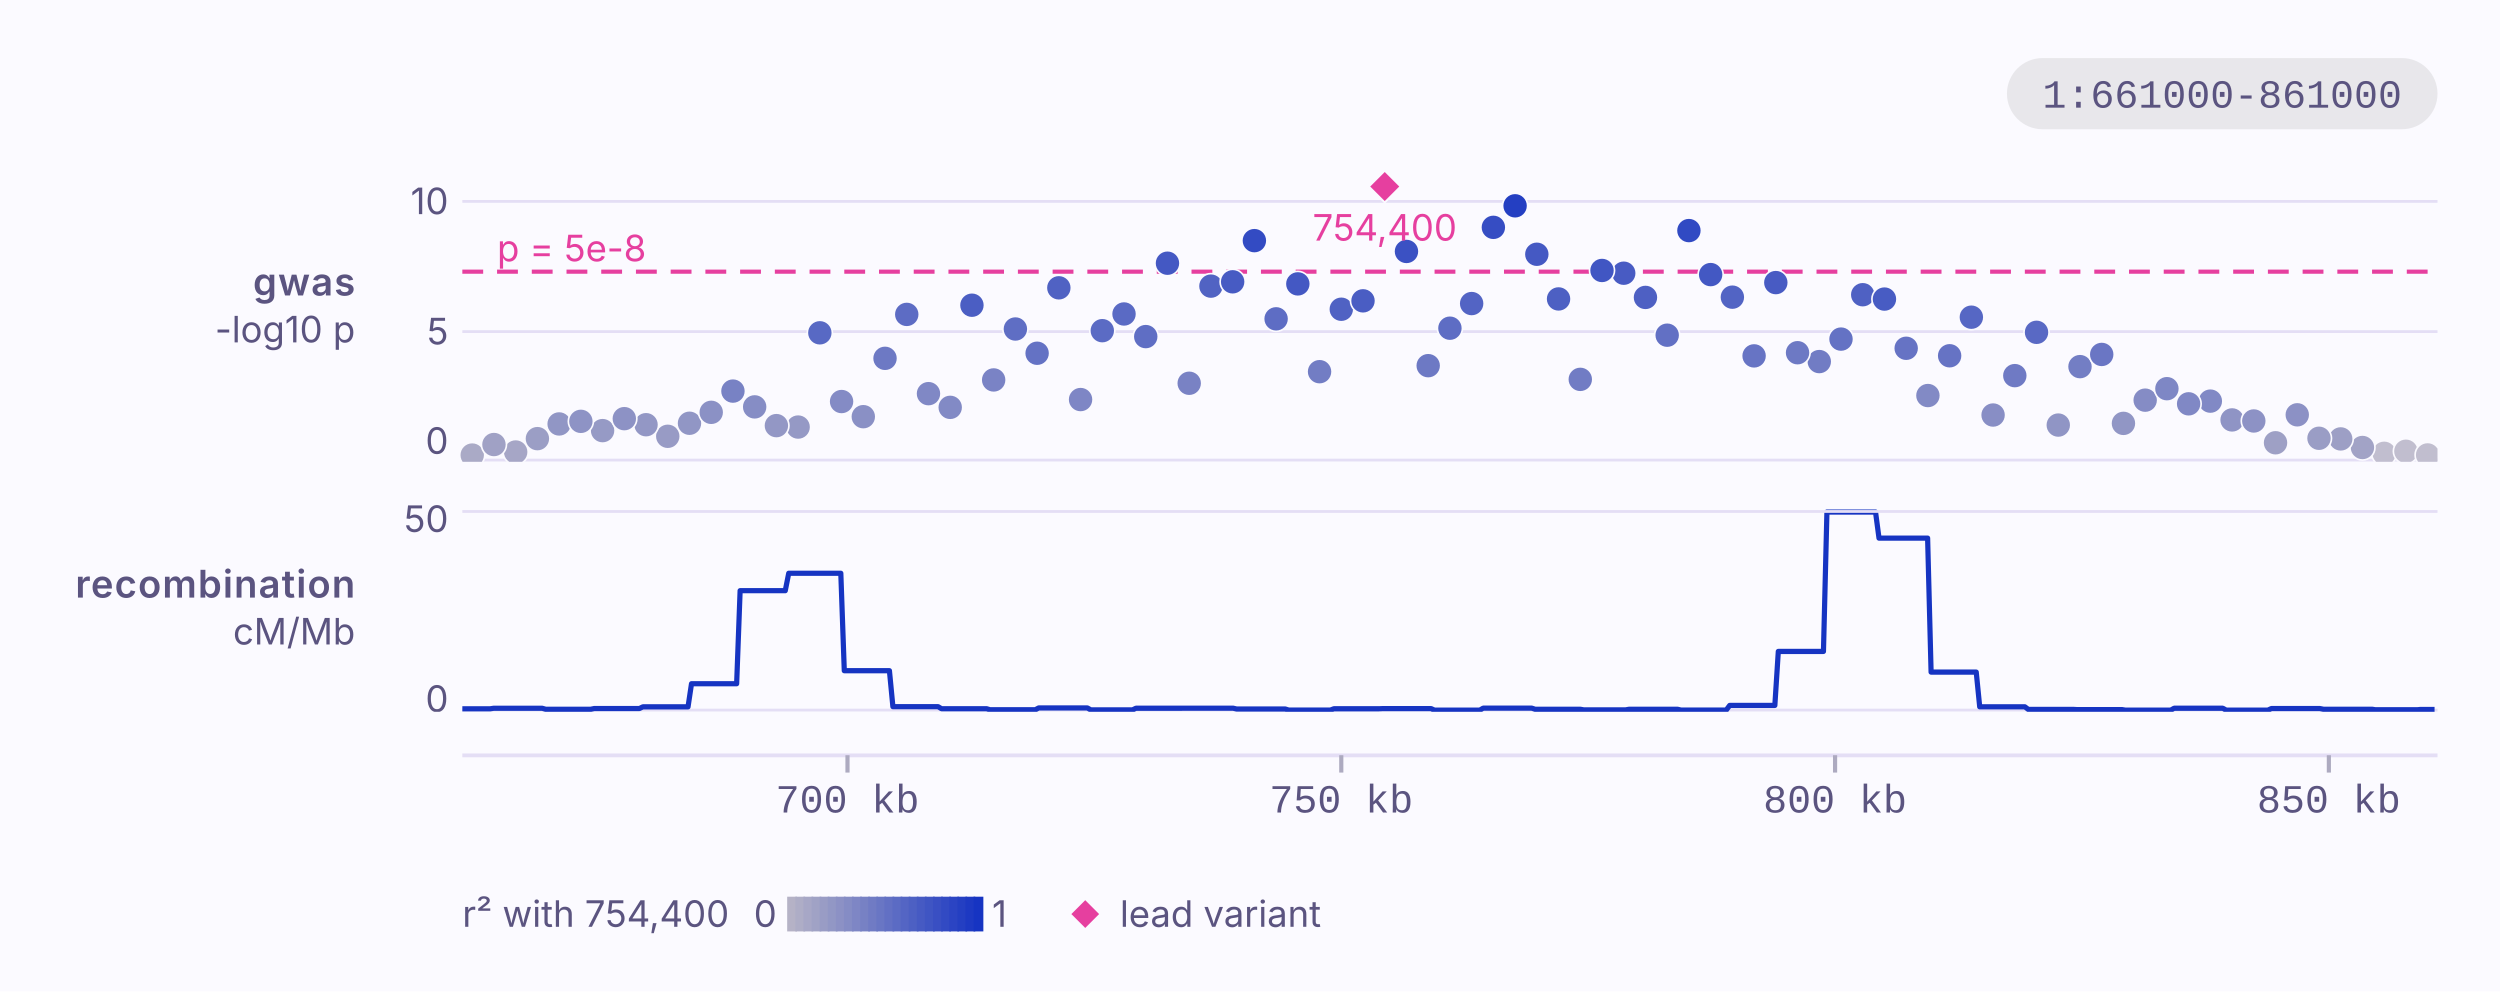
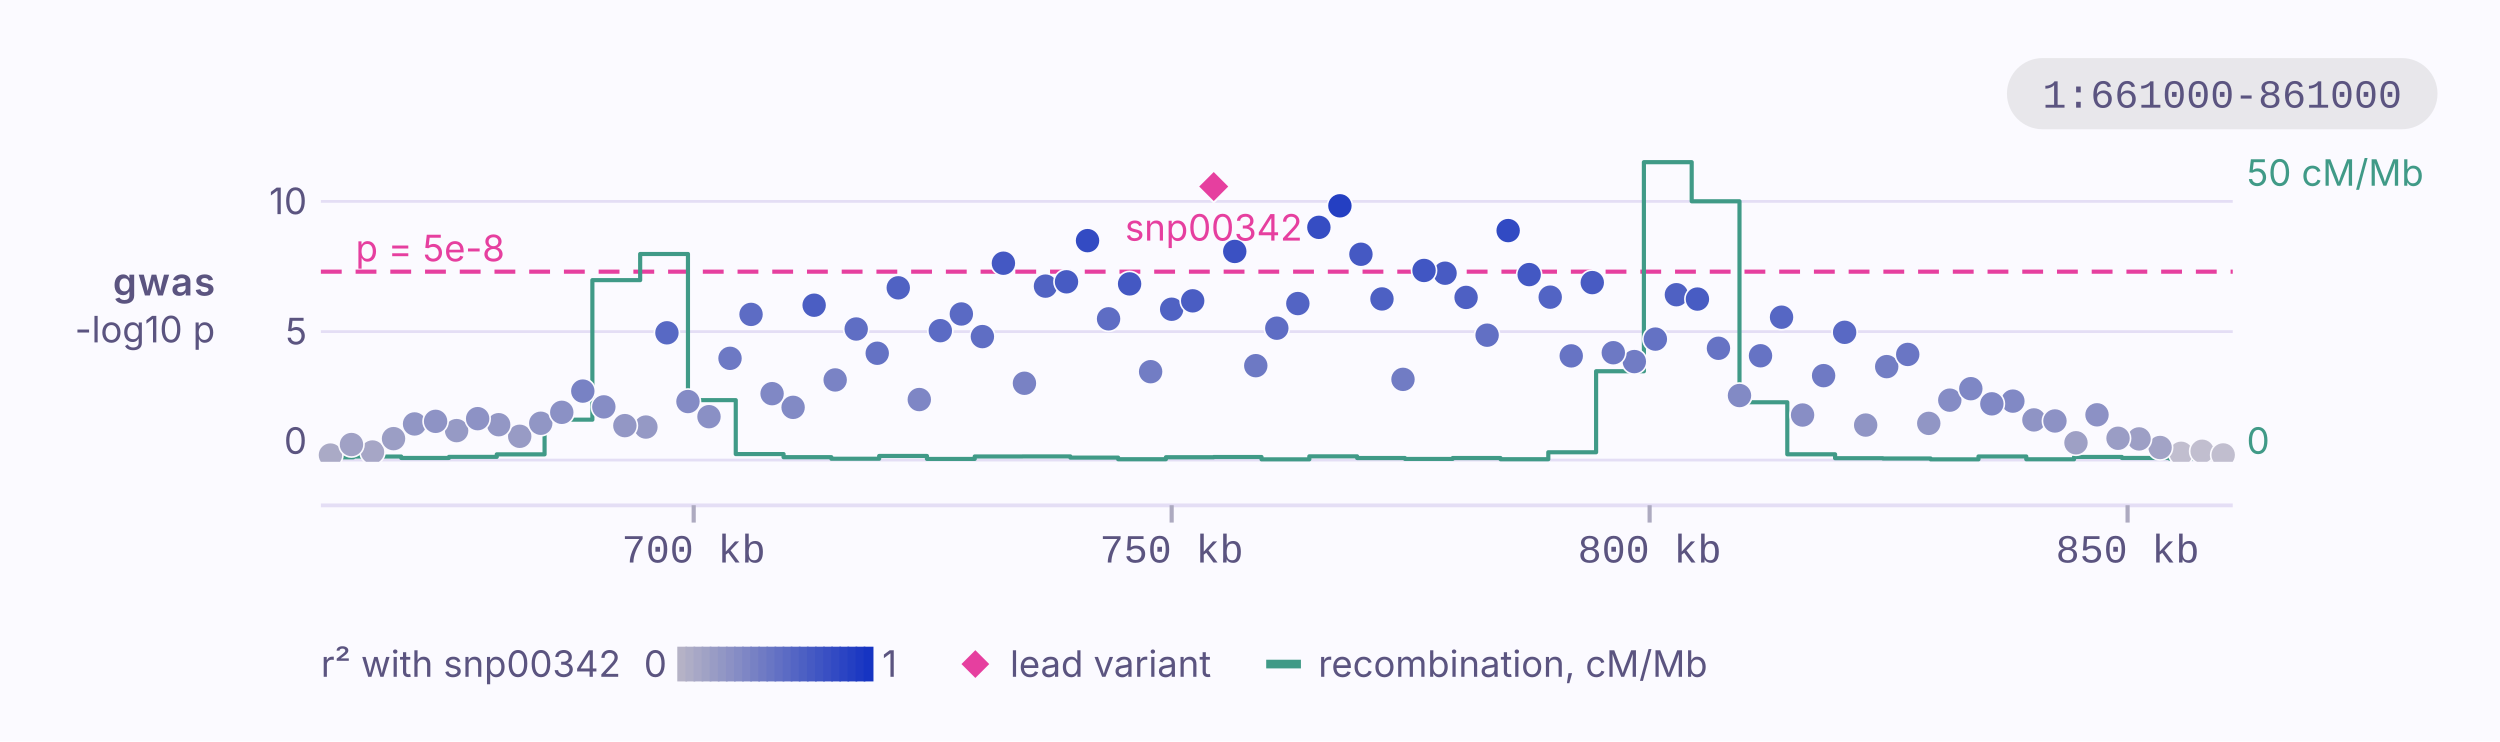
- <svg xmlns="http://www.w3.org/2000/svg" width="720" height="285.5" viewBox="0 0 720 285.5" font-family="Inter, Liberation Sans, Arial, Helvetica, sans-serif" role="img" aria-labelledby="karyon-title karyon-desc">
+ <svg xmlns="http://www.w3.org/2000/svg" width="720" height="213.5" viewBox="0 0 720 213.5" font-family="Inter, Liberation Sans, Arial, Helvetica, sans-serif" role="img" aria-labelledby="karyon-title karyon-desc">
  <defs>
    <clipPath id="karyon-clip-0">
-       <rect x="112.691" y="43" width="589.31" height="90" />
+       <rect x="71.947" y="43" width="630.053" height="90" />
    </clipPath>
    <clipPath id="karyon-clip-1">
-       <rect x="112.302" y="145" width="589.698" height="60" />
+       <rect x="92.411" y="145" width="550.622" height="26" />
    </clipPath>
    <clipPath id="karyon-clip-2">
-       <rect x="133.154" y="217" width="568.846" height="26" />
-     </clipPath>
-     <clipPath id="karyon-clip-3">
-       <rect x="133.154" y="255" width="568.846" height="16.5" />
+       <rect x="92.411" y="183" width="550.622" height="16.5" />
    </clipPath>
  </defs>
-   <rect x="0" y="0" width="720" height="285.5" fill="#fbfaff" />
+   <rect x="0" y="0" width="720" height="213.5" fill="#fbfaff" />
  <rect x="578" y="16.725" width="124" height="20.5" rx="10.25" fill="#e8e7eb" />
  <text x="640" y="31" fill="#5b5480" font-size="11.5" text-anchor="middle" font-family="JetBrains Mono, Liberation Mono, Menlo, Consolas, monospace">1:661000-861000</text>
-   <text x="102.302" y="98.6" fill="#5b5480" font-size="10.5" text-anchor="end">-log10 p</text>
-   <text x="102.302" y="85.1" fill="#5b5480" font-size="11" text-anchor="end" font-weight="600" letter-spacing="0.03em">gwas</text>
+   <text x="61.947" y="98.6" fill="#5b5480" font-size="10.5" text-anchor="end">-log10 p</text>
+   <text x="61.947" y="85.1" fill="#5b5480" font-size="11" text-anchor="end" font-weight="600" letter-spacing="0.03em">gwas</text>
  <g clip-path="url(#karyon-clip-0)">
-     <line x1="133.154" y1="132.5" x2="702" y2="132.5" stroke="#e4def5" stroke-width="0.8" />
-     <line x1="133.154" y1="95.5" x2="702" y2="95.5" stroke="#e4def5" stroke-width="0.8" />
-     <line x1="133.154" y1="58" x2="702" y2="58" stroke="#e4def5" stroke-width="0.8" />
-     <line x1="133.154" y1="78.242" x2="702" y2="78.242" stroke="#e63f9f" stroke-width="1.2" stroke-dasharray="6 4" />
-     <circle cx="686.64" cy="130.552" r="3.85" fill="#fbfaff" />
-     <circle cx="686.64" cy="130.552" r="3.37" fill="#c1becf" />
-     <circle cx="692.897" cy="129.962" r="3.85" fill="#fbfaff" />
-     <circle cx="692.897" cy="129.962" r="3.37" fill="#c1becf" />
-     <circle cx="699.154" cy="131.024" r="3.85" fill="#fbfaff" />
-     <circle cx="699.154" cy="131.024" r="3.37" fill="#c1becf" />
-     <circle cx="136" cy="131.059" r="3.85" fill="#fbfaff" />
-     <circle cx="136" cy="131.059" r="3.37" fill="#aaaac6" />
-     <circle cx="148.514" cy="130.177" r="3.85" fill="#fbfaff" />
-     <circle cx="148.514" cy="130.177" r="3.37" fill="#a6a6c6" />
-     <circle cx="680.383" cy="128.879" r="3.85" fill="#fbfaff" />
-     <circle cx="680.383" cy="128.879" r="3.37" fill="#a2a3c6" />
-     <circle cx="142.257" cy="128.026" r="3.85" fill="#fbfaff" />
-     <circle cx="142.257" cy="128.026" r="3.37" fill="#a0a1c5" />
-     <circle cx="655.353" cy="127.518" r="3.85" fill="#fbfaff" />
-     <circle cx="655.353" cy="127.518" r="3.37" fill="#9ea0c5" />
-     <circle cx="674.125" cy="126.407" r="3.85" fill="#fbfaff" />
-     <circle cx="674.125" cy="126.407" r="3.37" fill="#9d9fc5" />
-     <circle cx="154.771" cy="126.329" r="3.85" fill="#fbfaff" />
-     <circle cx="154.771" cy="126.329" r="3.37" fill="#9b9ec5" />
-     <circle cx="667.868" cy="126.222" r="3.85" fill="#fbfaff" />
-     <circle cx="667.868" cy="126.222" r="3.37" fill="#9a9dc5" />
-     <circle cx="192.315" cy="125.653" r="3.85" fill="#fbfaff" />
-     <circle cx="192.315" cy="125.653" r="3.37" fill="#989bc5" />
-     <circle cx="173.543" cy="124.017" r="3.85" fill="#fbfaff" />
-     <circle cx="173.543" cy="124.017" r="3.37" fill="#969ac5" />
-     <circle cx="229.859" cy="122.992" r="3.85" fill="#fbfaff" />
-     <circle cx="229.859" cy="122.992" r="3.37" fill="#9599c5" />
-     <circle cx="223.601" cy="122.581" r="3.85" fill="#fbfaff" />
-     <circle cx="223.601" cy="122.581" r="3.37" fill="#9397c5" />
-     <circle cx="186.058" cy="122.317" r="3.85" fill="#fbfaff" />
-     <circle cx="186.058" cy="122.317" r="3.37" fill="#9397c5" />
-     <circle cx="161.029" cy="122.096" r="3.85" fill="#fbfaff" />
-     <circle cx="161.029" cy="122.096" r="3.37" fill="#9196c5" />
-     <circle cx="611.553" cy="121.931" r="3.85" fill="#fbfaff" />
-     <circle cx="611.553" cy="121.931" r="3.37" fill="#9196c5" />
-     <circle cx="198.572" cy="121.897" r="3.85" fill="#fbfaff" />
-     <circle cx="198.572" cy="121.897" r="3.37" fill="#9196c5" />
-     <circle cx="592.781" cy="122.42" r="3.85" fill="#fbfaff" />
-     <circle cx="592.781" cy="122.42" r="3.37" fill="#9095c5" />
-     <circle cx="642.839" cy="120.935" r="3.85" fill="#fbfaff" />
-     <circle cx="642.839" cy="120.935" r="3.37" fill="#8f94c5" />
-     <circle cx="167.286" cy="121.347" r="3.85" fill="#fbfaff" />
-     <circle cx="167.286" cy="121.347" r="3.37" fill="#8e93c5" />
-     <circle cx="179.801" cy="120.573" r="3.85" fill="#fbfaff" />
-     <circle cx="179.801" cy="120.573" r="3.37" fill="#8d92c5" />
-     <circle cx="649.096" cy="121.241" r="3.85" fill="#fbfaff" />
-     <circle cx="649.096" cy="121.241" r="3.37" fill="#8d92c5" />
-     <circle cx="661.611" cy="119.467" r="3.85" fill="#fbfaff" />
-     <circle cx="661.611" cy="119.467" r="3.37" fill="#8c91c5" />
-     <circle cx="204.83" cy="118.75" r="3.85" fill="#fbfaff" />
-     <circle cx="204.83" cy="118.75" r="3.37" fill="#8b91c5" />
-     <circle cx="248.631" cy="120.004" r="3.85" fill="#fbfaff" />
-     <circle cx="248.631" cy="120.004" r="3.37" fill="#8a90c5" />
-     <circle cx="574.009" cy="119.527" r="3.85" fill="#fbfaff" />
-     <circle cx="574.009" cy="119.527" r="3.37" fill="#888ec5" />
-     <circle cx="217.344" cy="117.182" r="3.85" fill="#fbfaff" />
-     <circle cx="217.344" cy="117.182" r="3.37" fill="#868dc5" />
-     <circle cx="617.81" cy="115.244" r="3.85" fill="#fbfaff" />
-     <circle cx="617.81" cy="115.244" r="3.37" fill="#858cc5" />
-     <circle cx="242.373" cy="115.643" r="3.85" fill="#fbfaff" />
-     <circle cx="242.373" cy="115.643" r="3.37" fill="#848bc5" />
-     <circle cx="555.237" cy="113.916" r="3.85" fill="#fbfaff" />
-     <circle cx="555.237" cy="113.916" r="3.37" fill="#828ac5" />
-     <circle cx="273.66" cy="117.318" r="3.85" fill="#fbfaff" />
-     <circle cx="273.66" cy="117.318" r="3.37" fill="#828ac5" />
-     <circle cx="636.582" cy="115.524" r="3.85" fill="#fbfaff" />
-     <circle cx="636.582" cy="115.524" r="3.37" fill="#8189c5" />
-     <circle cx="630.324" cy="116.303" r="3.85" fill="#fbfaff" />
-     <circle cx="630.324" cy="116.303" r="3.37" fill="#8088c5" />
-     <circle cx="267.402" cy="113.373" r="3.85" fill="#fbfaff" />
-     <circle cx="267.402" cy="113.373" r="3.37" fill="#8088c5" />
-     <circle cx="624.067" cy="111.94" r="3.85" fill="#fbfaff" />
-     <circle cx="624.067" cy="111.94" r="3.37" fill="#7e87c5" />
-     <circle cx="311.203" cy="115.072" r="3.85" fill="#fbfaff" />
-     <circle cx="311.203" cy="115.072" r="3.37" fill="#7e86c5" />
-     <circle cx="286.174" cy="109.422" r="3.85" fill="#fbfaff" />
-     <circle cx="286.174" cy="109.422" r="3.37" fill="#7a83c5" />
-     <circle cx="342.49" cy="110.379" r="3.85" fill="#fbfaff" />
-     <circle cx="342.49" cy="110.379" r="3.37" fill="#7982c4" />
-     <circle cx="211.087" cy="112.635" r="3.85" fill="#fbfaff" />
-     <circle cx="211.087" cy="112.635" r="3.37" fill="#7882c4" />
-     <circle cx="599.038" cy="105.589" r="3.85" fill="#fbfaff" />
-     <circle cx="599.038" cy="105.589" r="3.37" fill="#737ec4" />
-     <circle cx="380.033" cy="107.045" r="3.85" fill="#fbfaff" />
-     <circle cx="380.033" cy="107.045" r="3.37" fill="#727dc4" />
-     <circle cx="523.951" cy="104.135" r="3.85" fill="#fbfaff" />
-     <circle cx="523.951" cy="104.135" r="3.37" fill="#717cc4" />
-     <circle cx="455.121" cy="109.256" r="3.85" fill="#fbfaff" />
-     <circle cx="455.121" cy="109.256" r="3.37" fill="#717cc4" />
-     <circle cx="580.266" cy="108.183" r="3.85" fill="#fbfaff" />
-     <circle cx="580.266" cy="108.183" r="3.37" fill="#6f7ac4" />
-     <circle cx="517.693" cy="101.583" r="3.85" fill="#fbfaff" />
-     <circle cx="517.693" cy="101.583" r="3.37" fill="#6d79c4" />
-     <circle cx="411.32" cy="105.313" r="3.85" fill="#fbfaff" />
-     <circle cx="411.32" cy="105.313" r="3.37" fill="#6d79c4" />
-     <circle cx="254.888" cy="103.199" r="3.85" fill="#fbfaff" />
-     <circle cx="254.888" cy="103.199" r="3.37" fill="#6d79c4" />
-     <circle cx="605.295" cy="102.079" r="3.85" fill="#fbfaff" />
-     <circle cx="605.295" cy="102.079" r="3.37" fill="#6a76c4" />
-     <circle cx="505.179" cy="102.495" r="3.85" fill="#fbfaff" />
-     <circle cx="505.179" cy="102.495" r="3.37" fill="#6774c4" />
-     <circle cx="548.98" cy="100.303" r="3.85" fill="#fbfaff" />
-     <circle cx="548.98" cy="100.303" r="3.37" fill="#6673c4" />
-     <circle cx="561.494" cy="102.461" r="3.85" fill="#fbfaff" />
-     <circle cx="561.494" cy="102.461" r="3.37" fill="#6673c4" />
-     <circle cx="530.208" cy="97.66" r="3.85" fill="#fbfaff" />
-     <circle cx="530.208" cy="97.66" r="3.37" fill="#6472c4" />
-     <circle cx="298.689" cy="101.735" r="3.85" fill="#fbfaff" />
-     <circle cx="298.689" cy="101.735" r="3.37" fill="#6472c4" />
-     <circle cx="480.15" cy="96.535" r="3.85" fill="#fbfaff" />
-     <circle cx="480.15" cy="96.535" r="3.37" fill="#6270c4" />
-     <circle cx="292.432" cy="94.751" r="3.85" fill="#fbfaff" />
-     <circle cx="292.432" cy="94.751" r="3.37" fill="#5f6ec4" />
-     <circle cx="329.975" cy="96.938" r="3.85" fill="#fbfaff" />
-     <circle cx="329.975" cy="96.938" r="3.37" fill="#5f6ec4" />
-     <circle cx="417.577" cy="94.52" r="3.85" fill="#fbfaff" />
-     <circle cx="417.577" cy="94.52" r="3.37" fill="#5e6dc4" />
-     <circle cx="367.519" cy="91.823" r="3.85" fill="#fbfaff" />
-     <circle cx="367.519" cy="91.823" r="3.37" fill="#5e6dc4" />
-     <circle cx="261.145" cy="90.546" r="3.85" fill="#fbfaff" />
-     <circle cx="261.145" cy="90.546" r="3.37" fill="#5d6cc4" />
-     <circle cx="317.461" cy="95.233" r="3.85" fill="#fbfaff" />
-     <circle cx="317.461" cy="95.233" r="3.37" fill="#5b6bc4" />
-     <circle cx="323.718" cy="90.426" r="3.85" fill="#fbfaff" />
-     <circle cx="323.718" cy="90.426" r="3.37" fill="#5a6ac4" />
-     <circle cx="586.523" cy="95.708" r="3.85" fill="#fbfaff" />
-     <circle cx="586.523" cy="95.708" r="3.37" fill="#5969c4" />
-     <circle cx="236.116" cy="95.849" r="3.85" fill="#fbfaff" />
-     <circle cx="236.116" cy="95.849" r="3.37" fill="#5869c4" />
-     <circle cx="567.752" cy="91.351" r="3.85" fill="#fbfaff" />
-     <circle cx="567.752" cy="91.351" r="3.37" fill="#5667c4" />
-     <circle cx="423.834" cy="87.425" r="3.85" fill="#fbfaff" />
-     <circle cx="423.834" cy="87.425" r="3.37" fill="#5364c4" />
-     <circle cx="498.922" cy="85.583" r="3.85" fill="#fbfaff" />
-     <circle cx="498.922" cy="85.583" r="3.37" fill="#5264c4" />
-     <circle cx="348.747" cy="82.405" r="3.85" fill="#fbfaff" />
-     <circle cx="348.747" cy="82.405" r="3.37" fill="#5163c3" />
-     <circle cx="386.291" cy="89.061" r="3.85" fill="#fbfaff" />
-     <circle cx="386.291" cy="89.061" r="3.37" fill="#5062c3" />
-     <circle cx="304.946" cy="82.893" r="3.85" fill="#fbfaff" />
-     <circle cx="304.946" cy="82.893" r="3.37" fill="#5062c3" />
-     <circle cx="536.465" cy="84.878" r="3.85" fill="#fbfaff" />
-     <circle cx="536.465" cy="84.878" r="3.37" fill="#4f61c3" />
-     <circle cx="473.892" cy="85.656" r="3.85" fill="#fbfaff" />
-     <circle cx="473.892" cy="85.656" r="3.37" fill="#4e60c3" />
-     <circle cx="448.863" cy="86.093" r="3.85" fill="#fbfaff" />
-     <circle cx="448.863" cy="86.093" r="3.37" fill="#4d60c3" />
-     <circle cx="279.917" cy="87.901" r="3.85" fill="#fbfaff" />
-     <circle cx="279.917" cy="87.901" r="3.37" fill="#4b5ec3" />
-     <circle cx="392.548" cy="86.64" r="3.85" fill="#fbfaff" />
-     <circle cx="392.548" cy="86.64" r="3.37" fill="#4a5dc3" />
-     <circle cx="542.722" cy="86.133" r="3.85" fill="#fbfaff" />
-     <circle cx="542.722" cy="86.133" r="3.37" fill="#485cc3" />
-     <circle cx="467.635" cy="78.683" r="3.85" fill="#fbfaff" />
-     <circle cx="467.635" cy="78.683" r="3.37" fill="#485bc3" />
-     <circle cx="511.436" cy="81.387" r="3.85" fill="#fbfaff" />
-     <circle cx="511.436" cy="81.387" r="3.37" fill="#485bc3" />
-     <circle cx="355.004" cy="81.161" r="3.85" fill="#fbfaff" />
-     <circle cx="355.004" cy="81.161" r="3.37" fill="#475bc3" />
-     <circle cx="442.606" cy="73.226" r="3.85" fill="#fbfaff" />
-     <circle cx="442.606" cy="73.226" r="3.37" fill="#4559c3" />
-     <circle cx="336.232" cy="75.804" r="3.85" fill="#fbfaff" />
-     <circle cx="336.232" cy="75.804" r="3.37" fill="#4458c3" />
-     <circle cx="373.776" cy="81.759" r="3.85" fill="#fbfaff" />
-     <circle cx="373.776" cy="81.759" r="3.37" fill="#4458c3" />
-     <circle cx="492.664" cy="79.083" r="3.85" fill="#fbfaff" />
-     <circle cx="492.664" cy="79.083" r="3.37" fill="#4358c3" />
-     <circle cx="461.378" cy="77.893" r="3.85" fill="#fbfaff" />
-     <circle cx="461.378" cy="77.893" r="3.37" fill="#4156c3" />
-     <circle cx="405.062" cy="72.415" r="3.85" fill="#fbfaff" />
-     <circle cx="405.062" cy="72.415" r="3.37" fill="#3b51c3" />
-     <circle cx="430.092" cy="65.476" r="3.85" fill="#fbfaff" />
-     <circle cx="430.092" cy="65.476" r="3.37" fill="#364dc3" />
-     <circle cx="361.262" cy="69.304" r="3.85" fill="#fbfaff" />
-     <circle cx="361.262" cy="69.304" r="3.37" fill="#334bc3" />
-     <circle cx="486.407" cy="66.409" r="3.85" fill="#fbfaff" />
-     <circle cx="486.407" cy="66.409" r="3.37" fill="#314ac3" />
-     <circle cx="436.349" cy="59.275" r="3.85" fill="#fbfaff" />
-     <circle cx="436.349" cy="59.275" r="3.37" fill="#243fc2" />
+     <line x1="92.411" y1="132.5" x2="643.033" y2="132.5" stroke="#e4def5" stroke-width="0.8" />
+     <line x1="92.411" y1="95.5" x2="643.033" y2="95.5" stroke="#e4def5" stroke-width="0.8" />
+     <line x1="92.411" y1="58" x2="643.033" y2="58" stroke="#e4def5" stroke-width="0.8" />
+     <line x1="92.411" y1="78.242" x2="643.033" y2="78.242" stroke="#e63f9f" stroke-width="1.2" stroke-dasharray="6 4" />
+     <polyline points="92.411,131.702 101.774,131.702 101.774,131.477 115.54,131.477 115.54,131.892 129.305,131.892 129.305,131.581 143.071,131.581 143.071,130.854 156.836,130.854 156.836,120.867 170.602,120.867 170.602,80.679 184.367,80.679 184.367,73.15 198.133,73.15 198.133,115.242 211.898,115.242 211.898,130.767 225.664,130.767 225.664,131.667 239.429,131.667 239.429,132.117 253.195,132.117 253.195,131.321 266.96,131.321 266.96,132.169 280.726,132.169 280.726,131.46 294.491,131.46 294.491,131.442 308.256,131.442 308.256,131.788 322.022,131.788 322.022,132.256 335.787,132.256 335.787,131.685 349.553,131.685 349.553,131.615 363.318,131.615 363.318,132.29 377.084,132.29 377.084,131.425 390.849,131.425 390.849,131.91 404.615,131.91 404.615,132.169 418.38,132.169 418.38,131.91 432.146,131.91 432.146,132.256 445.911,132.256 445.911,130.248 459.677,130.248 459.677,106.917 473.442,106.917 473.442,46.704 487.208,46.704 487.208,57.971 500.973,57.971 500.973,115.848 514.739,115.848 514.739,130.837 528.504,130.837 528.504,131.962 542.27,131.962 542.27,132.048 556.035,132.048 556.035,132.29 569.801,132.29 569.801,131.46 583.566,131.46 583.566,132.273 597.332,132.273 597.332,131.598 611.097,131.598 611.097,131.892 624.863,131.892 624.863,132.117 638.628,132.117 638.628,131.979 643.033,131.979" fill="none" stroke="#409a87" stroke-width="1.2" stroke-linejoin="round" />
+     <circle cx="628.165" cy="130.552" r="3.85" fill="#fbfaff" />
+     <circle cx="628.165" cy="130.552" r="3.37" fill="#c1becf" />
+     <circle cx="634.222" cy="129.962" r="3.85" fill="#fbfaff" />
+     <circle cx="634.222" cy="129.962" r="3.37" fill="#c1becf" />
+     <circle cx="640.279" cy="131.024" r="3.85" fill="#fbfaff" />
+     <circle cx="640.279" cy="131.024" r="3.37" fill="#c1becf" />
+     <circle cx="95.165" cy="131.059" r="3.85" fill="#fbfaff" />
+     <circle cx="95.165" cy="131.059" r="3.37" fill="#aaaac6" />
+     <circle cx="107.279" cy="130.177" r="3.85" fill="#fbfaff" />
+     <circle cx="107.279" cy="130.177" r="3.37" fill="#a6a6c6" />
+     <circle cx="622.108" cy="128.879" r="3.85" fill="#fbfaff" />
+     <circle cx="622.108" cy="128.879" r="3.37" fill="#a2a3c6" />
+     <circle cx="101.222" cy="128.026" r="3.85" fill="#fbfaff" />
+     <circle cx="101.222" cy="128.026" r="3.37" fill="#a0a1c5" />
+     <circle cx="597.881" cy="127.518" r="3.85" fill="#fbfaff" />
+     <circle cx="597.881" cy="127.518" r="3.37" fill="#9ea0c5" />
+     <circle cx="616.051" cy="126.407" r="3.85" fill="#fbfaff" />
+     <circle cx="616.051" cy="126.407" r="3.37" fill="#9d9fc5" />
+     <circle cx="113.336" cy="126.329" r="3.85" fill="#fbfaff" />
+     <circle cx="113.336" cy="126.329" r="3.37" fill="#9b9ec5" />
+     <circle cx="609.994" cy="126.222" r="3.85" fill="#fbfaff" />
+     <circle cx="609.994" cy="126.222" r="3.37" fill="#9a9dc5" />
+     <circle cx="149.677" cy="125.653" r="3.85" fill="#fbfaff" />
+     <circle cx="149.677" cy="125.653" r="3.37" fill="#989bc5" />
+     <circle cx="131.506" cy="124.017" r="3.85" fill="#fbfaff" />
+     <circle cx="131.506" cy="124.017" r="3.37" fill="#969ac5" />
+     <circle cx="186.018" cy="122.992" r="3.85" fill="#fbfaff" />
+     <circle cx="186.018" cy="122.992" r="3.37" fill="#9599c5" />
+     <circle cx="179.961" cy="122.581" r="3.85" fill="#fbfaff" />
+     <circle cx="179.961" cy="122.581" r="3.37" fill="#9397c5" />
+     <circle cx="143.62" cy="122.317" r="3.85" fill="#fbfaff" />
+     <circle cx="143.62" cy="122.317" r="3.37" fill="#9397c5" />
+     <circle cx="119.393" cy="122.096" r="3.85" fill="#fbfaff" />
+     <circle cx="119.393" cy="122.096" r="3.37" fill="#9196c5" />
+     <circle cx="555.483" cy="121.931" r="3.85" fill="#fbfaff" />
+     <circle cx="555.483" cy="121.931" r="3.37" fill="#9196c5" />
+     <circle cx="155.734" cy="121.897" r="3.85" fill="#fbfaff" />
+     <circle cx="155.734" cy="121.897" r="3.37" fill="#9196c5" />
+     <circle cx="537.313" cy="122.42" r="3.85" fill="#fbfaff" />
+     <circle cx="537.313" cy="122.42" r="3.37" fill="#9095c5" />
+     <circle cx="585.767" cy="120.935" r="3.85" fill="#fbfaff" />
+     <circle cx="585.767" cy="120.935" r="3.37" fill="#8f94c5" />
+     <circle cx="125.45" cy="121.347" r="3.85" fill="#fbfaff" />
+     <circle cx="125.45" cy="121.347" r="3.37" fill="#8e93c5" />
+     <circle cx="137.563" cy="120.573" r="3.85" fill="#fbfaff" />
+     <circle cx="137.563" cy="120.573" r="3.37" fill="#8d92c5" />
+     <circle cx="591.824" cy="121.241" r="3.85" fill="#fbfaff" />
+     <circle cx="591.824" cy="121.241" r="3.37" fill="#8d92c5" />
+     <circle cx="603.938" cy="119.467" r="3.85" fill="#fbfaff" />
+     <circle cx="603.938" cy="119.467" r="3.37" fill="#8c91c5" />
+     <circle cx="161.79" cy="118.75" r="3.85" fill="#fbfaff" />
+     <circle cx="161.79" cy="118.75" r="3.37" fill="#8b91c5" />
+     <circle cx="204.188" cy="120.004" r="3.85" fill="#fbfaff" />
+     <circle cx="204.188" cy="120.004" r="3.37" fill="#8a90c5" />
+     <circle cx="519.142" cy="119.527" r="3.85" fill="#fbfaff" />
+     <circle cx="519.142" cy="119.527" r="3.37" fill="#888ec5" />
+     <circle cx="173.904" cy="117.182" r="3.85" fill="#fbfaff" />
+     <circle cx="173.904" cy="117.182" r="3.37" fill="#868dc5" />
+     <circle cx="561.54" cy="115.244" r="3.85" fill="#fbfaff" />
+     <circle cx="561.54" cy="115.244" r="3.37" fill="#858cc5" />
+     <circle cx="198.131" cy="115.643" r="3.85" fill="#fbfaff" />
+     <circle cx="198.131" cy="115.643" r="3.37" fill="#848bc5" />
+     <circle cx="500.972" cy="113.916" r="3.85" fill="#fbfaff" />
+     <circle cx="500.972" cy="113.916" r="3.37" fill="#828ac5" />
+     <circle cx="228.415" cy="117.318" r="3.85" fill="#fbfaff" />
+     <circle cx="228.415" cy="117.318" r="3.37" fill="#828ac5" />
+     <circle cx="579.71" cy="115.524" r="3.85" fill="#fbfaff" />
+     <circle cx="579.71" cy="115.524" r="3.37" fill="#8189c5" />
+     <circle cx="573.654" cy="116.303" r="3.85" fill="#fbfaff" />
+     <circle cx="573.654" cy="116.303" r="3.37" fill="#8088c5" />
+     <circle cx="222.359" cy="113.373" r="3.85" fill="#fbfaff" />
+     <circle cx="222.359" cy="113.373" r="3.37" fill="#8088c5" />
+     <circle cx="567.597" cy="111.94" r="3.85" fill="#fbfaff" />
+     <circle cx="567.597" cy="111.94" r="3.37" fill="#7e87c5" />
+     <circle cx="264.756" cy="115.072" r="3.85" fill="#fbfaff" />
+     <circle cx="264.756" cy="115.072" r="3.37" fill="#7e86c5" />
+     <circle cx="240.529" cy="109.422" r="3.85" fill="#fbfaff" />
+     <circle cx="240.529" cy="109.422" r="3.37" fill="#7a83c5" />
+     <circle cx="295.04" cy="110.379" r="3.85" fill="#fbfaff" />
+     <circle cx="295.04" cy="110.379" r="3.37" fill="#7982c4" />
+     <circle cx="167.847" cy="112.635" r="3.85" fill="#fbfaff" />
+     <circle cx="167.847" cy="112.635" r="3.37" fill="#7882c4" />
+     <circle cx="543.37" cy="105.589" r="3.85" fill="#fbfaff" />
+     <circle cx="543.37" cy="105.589" r="3.37" fill="#737ec4" />
+     <circle cx="331.381" cy="107.045" r="3.85" fill="#fbfaff" />
+     <circle cx="331.381" cy="107.045" r="3.37" fill="#727dc4" />
+     <circle cx="470.688" cy="104.135" r="3.85" fill="#fbfaff" />
+     <circle cx="470.688" cy="104.135" r="3.37" fill="#717cc4" />
+     <circle cx="404.063" cy="109.256" r="3.85" fill="#fbfaff" />
+     <circle cx="404.063" cy="109.256" r="3.37" fill="#717cc4" />
+     <circle cx="525.199" cy="108.183" r="3.85" fill="#fbfaff" />
+     <circle cx="525.199" cy="108.183" r="3.37" fill="#6f7ac4" />
+     <circle cx="464.631" cy="101.583" r="3.85" fill="#fbfaff" />
+     <circle cx="464.631" cy="101.583" r="3.37" fill="#6d79c4" />
+     <circle cx="361.665" cy="105.313" r="3.85" fill="#fbfaff" />
+     <circle cx="361.665" cy="105.313" r="3.37" fill="#6d79c4" />
+     <circle cx="210.245" cy="103.199" r="3.85" fill="#fbfaff" />
+     <circle cx="210.245" cy="103.199" r="3.37" fill="#6d79c4" />
+     <circle cx="549.426" cy="102.079" r="3.85" fill="#fbfaff" />
+     <circle cx="549.426" cy="102.079" r="3.37" fill="#6a76c4" />
+     <circle cx="452.517" cy="102.495" r="3.85" fill="#fbfaff" />
+     <circle cx="452.517" cy="102.495" r="3.37" fill="#6774c4" />
+     <circle cx="494.915" cy="100.303" r="3.85" fill="#fbfaff" />
+     <circle cx="494.915" cy="100.303" r="3.37" fill="#6673c4" />
+     <circle cx="507.029" cy="102.461" r="3.85" fill="#fbfaff" />
+     <circle cx="507.029" cy="102.461" r="3.37" fill="#6673c4" />
+     <circle cx="476.745" cy="97.66" r="3.85" fill="#fbfaff" />
+     <circle cx="476.745" cy="97.66" r="3.37" fill="#6472c4" />
+     <circle cx="252.643" cy="101.735" r="3.85" fill="#fbfaff" />
+     <circle cx="252.643" cy="101.735" r="3.37" fill="#6472c4" />
+     <circle cx="428.29" cy="96.535" r="3.85" fill="#fbfaff" />
+     <circle cx="428.29" cy="96.535" r="3.37" fill="#6270c4" />
+     <circle cx="246.586" cy="94.751" r="3.85" fill="#fbfaff" />
+     <circle cx="246.586" cy="94.751" r="3.37" fill="#5f6ec4" />
+     <circle cx="282.927" cy="96.938" r="3.85" fill="#fbfaff" />
+     <circle cx="282.927" cy="96.938" r="3.37" fill="#5f6ec4" />
+     <circle cx="367.722" cy="94.52" r="3.85" fill="#fbfaff" />
+     <circle cx="367.722" cy="94.52" r="3.37" fill="#5e6dc4" />
+     <circle cx="319.268" cy="91.823" r="3.85" fill="#fbfaff" />
+     <circle cx="319.268" cy="91.823" r="3.37" fill="#5e6dc4" />
+     <circle cx="216.302" cy="90.546" r="3.85" fill="#fbfaff" />
+     <circle cx="216.302" cy="90.546" r="3.37" fill="#5d6cc4" />
+     <circle cx="270.813" cy="95.233" r="3.85" fill="#fbfaff" />
+     <circle cx="270.813" cy="95.233" r="3.37" fill="#5b6bc4" />
+     <circle cx="276.87" cy="90.426" r="3.85" fill="#fbfaff" />
+     <circle cx="276.87" cy="90.426" r="3.37" fill="#5a6ac4" />
+     <circle cx="531.256" cy="95.708" r="3.85" fill="#fbfaff" />
+     <circle cx="531.256" cy="95.708" r="3.37" fill="#5969c4" />
+     <circle cx="192.074" cy="95.849" r="3.85" fill="#fbfaff" />
+     <circle cx="192.074" cy="95.849" r="3.37" fill="#5869c4" />
+     <circle cx="513.085" cy="91.351" r="3.85" fill="#fbfaff" />
+     <circle cx="513.085" cy="91.351" r="3.37" fill="#5667c4" />
+     <circle cx="373.779" cy="87.425" r="3.85" fill="#fbfaff" />
+     <circle cx="373.779" cy="87.425" r="3.37" fill="#5364c4" />
+     <circle cx="446.461" cy="85.583" r="3.85" fill="#fbfaff" />
+     <circle cx="446.461" cy="85.583" r="3.37" fill="#5264c4" />
+     <circle cx="301.097" cy="82.405" r="3.85" fill="#fbfaff" />
+     <circle cx="301.097" cy="82.405" r="3.37" fill="#5163c3" />
+     <circle cx="337.438" cy="89.061" r="3.85" fill="#fbfaff" />
+     <circle cx="337.438" cy="89.061" r="3.37" fill="#5062c3" />
+     <circle cx="258.699" cy="82.893" r="3.85" fill="#fbfaff" />
+     <circle cx="258.699" cy="82.893" r="3.37" fill="#5062c3" />
+     <circle cx="482.801" cy="84.878" r="3.85" fill="#fbfaff" />
+     <circle cx="482.801" cy="84.878" r="3.37" fill="#4f61c3" />
+     <circle cx="422.233" cy="85.656" r="3.85" fill="#fbfaff" />
+     <circle cx="422.233" cy="85.656" r="3.37" fill="#4e60c3" />
+     <circle cx="398.006" cy="86.093" r="3.85" fill="#fbfaff" />
+     <circle cx="398.006" cy="86.093" r="3.37" fill="#4d60c3" />
+     <circle cx="234.472" cy="87.901" r="3.85" fill="#fbfaff" />
+     <circle cx="234.472" cy="87.901" r="3.37" fill="#4b5ec3" />
+     <circle cx="343.495" cy="86.64" r="3.85" fill="#fbfaff" />
+     <circle cx="343.495" cy="86.64" r="3.37" fill="#4a5dc3" />
+     <circle cx="488.858" cy="86.133" r="3.85" fill="#fbfaff" />
+     <circle cx="488.858" cy="86.133" r="3.37" fill="#485cc3" />
+     <circle cx="416.176" cy="78.683" r="3.85" fill="#fbfaff" />
+     <circle cx="416.176" cy="78.683" r="3.37" fill="#485bc3" />
+     <circle cx="458.574" cy="81.387" r="3.85" fill="#fbfaff" />
+     <circle cx="458.574" cy="81.387" r="3.37" fill="#485bc3" />
+     <circle cx="307.154" cy="81.161" r="3.85" fill="#fbfaff" />
+     <circle cx="307.154" cy="81.161" r="3.37" fill="#475bc3" />
+     <circle cx="391.949" cy="73.226" r="3.85" fill="#fbfaff" />
+     <circle cx="391.949" cy="73.226" r="3.37" fill="#4559c3" />
+     <circle cx="288.983" cy="75.804" r="3.85" fill="#fbfaff" />
+     <circle cx="288.983" cy="75.804" r="3.37" fill="#4458c3" />
+     <circle cx="325.324" cy="81.759" r="3.85" fill="#fbfaff" />
+     <circle cx="325.324" cy="81.759" r="3.37" fill="#4458c3" />
+     <circle cx="440.404" cy="79.083" r="3.85" fill="#fbfaff" />
+     <circle cx="440.404" cy="79.083" r="3.37" fill="#4358c3" />
+     <circle cx="410.12" cy="77.893" r="3.85" fill="#fbfaff" />
+     <circle cx="410.12" cy="77.893" r="3.37" fill="#4156c3" />
+     <circle cx="355.608" cy="72.415" r="3.85" fill="#fbfaff" />
+     <circle cx="355.608" cy="72.415" r="3.37" fill="#3b51c3" />
+     <circle cx="379.836" cy="65.476" r="3.85" fill="#fbfaff" />
+     <circle cx="379.836" cy="65.476" r="3.37" fill="#364dc3" />
+     <circle cx="313.211" cy="69.304" r="3.85" fill="#fbfaff" />
+     <circle cx="313.211" cy="69.304" r="3.37" fill="#334bc3" />
+     <circle cx="434.347" cy="66.409" r="3.85" fill="#fbfaff" />
+     <circle cx="434.347" cy="66.409" r="3.37" fill="#314ac3" />
+     <circle cx="385.892" cy="59.275" r="3.85" fill="#fbfaff" />
+     <circle cx="385.892" cy="59.275" r="3.37" fill="#243fc2" />
    <g>
-       <polygon points="398.805,48.74 403.785,53.72 398.805,58.7 393.825,53.72" fill="#fbfaff" />
-       <polygon points="398.805,49.54 402.985,53.72 398.805,57.9 394.625,53.72" fill="#e63f9f" />
+       <polygon points="349.552,48.74 354.532,53.72 349.552,58.7 344.572,53.72" fill="#fbfaff" />
+       <polygon points="349.552,49.54 353.732,53.72 349.552,57.9 345.372,53.72" fill="#e63f9f" />
    </g>
-     <text x="398.805" y="69.3" fill="#e63f9f" font-size="10.5" text-anchor="middle">754,400</text>
-     <text x="129.154" y="130.69" fill="#5b5480" font-size="10.5" text-anchor="end">0</text>
-     <text x="129.154" y="99.175" fill="#5b5480" font-size="10.5" text-anchor="end">5</text>
-     <text x="129.154" y="61.675" fill="#5b5480" font-size="10.5" text-anchor="end">10</text>
-     <text x="143.154" y="75.242" fill="#e63f9f" font-size="10.5" text-anchor="start">p = 5e-8</text>
+     <text x="349.552" y="69.3" fill="#e63f9f" font-size="10.5" text-anchor="middle">snp00342</text>
+     <text x="647.033" y="130.69" fill="#409a87" font-size="10.5" text-anchor="start">0</text>
+     <text x="647.033" y="53.5" fill="#409a87" font-size="10.5" text-anchor="start">50 cM/Mb</text>
+     <text x="88.411" y="130.69" fill="#5b5480" font-size="10.5" text-anchor="end">0</text>
+     <text x="88.411" y="99.175" fill="#5b5480" font-size="10.5" text-anchor="end">5</text>
+     <text x="88.411" y="61.675" fill="#5b5480" font-size="10.5" text-anchor="end">10</text>
+     <text x="102.411" y="75.242" fill="#e63f9f" font-size="10.5" text-anchor="start">p = 5e-8</text>
  </g>
-   <text x="102.302" y="185.6" fill="#5b5480" font-size="10.5" text-anchor="end">cM/Mb</text>
-   <text x="102.302" y="172.1" fill="#5b5480" font-size="11" text-anchor="end" font-weight="600" letter-spacing="0.03em">recombination</text>
  <g clip-path="url(#karyon-clip-1)">
-     <line x1="133.154" y1="204.5" x2="702" y2="204.5" stroke="#e4def5" stroke-width="0.8" />
-     <polyline points="133.154,204.135 134.154,204.135 135.154,204.135 136.154,204.135 137.154,204.135 138.154,204.135 139.154,204.135 140.154,204.135 141.154,204.135 142.154,203.985 143.154,203.985 144.154,203.985 145.154,203.985 146.154,203.985 147.154,203.985 148.154,203.985 149.154,203.985 150.154,203.985 151.154,203.985 152.154,203.985 153.154,203.985 154.154,203.985 155.154,203.985 156.154,203.985 157.154,204.262 158.154,204.262 159.154,204.262 160.154,204.262 161.154,204.262 162.154,204.262 163.154,204.262 164.154,204.262 165.154,204.262 166.154,204.262 167.154,204.262 168.154,204.262 169.154,204.262 170.154,204.262 171.154,204.054 172.154,204.054 173.154,204.054 174.154,204.054 175.154,204.054 176.154,204.054 177.154,204.054 178.154,204.054 179.154,204.054 180.154,204.054 181.154,204.054 182.154,204.054 183.154,204.054 184.154,204.054 185.154,203.569 186.154,203.569 187.154,203.569 188.154,203.569 189.154,203.569 190.154,203.569 191.154,203.569 192.154,203.569 193.154,203.569 194.154,203.569 195.154,203.569 196.154,203.569 197.154,203.569 198.154,203.569 199.154,196.912 200.154,196.912 201.154,196.912 202.154,196.912 203.154,196.912 204.154,196.912 205.154,196.912 206.154,196.912 207.154,196.912 208.154,196.912 209.154,196.912 210.154,196.912 211.154,196.912 212.154,196.912 213.154,170.119 214.154,170.119 215.154,170.119 216.154,170.119 217.154,170.119 218.154,170.119 219.154,170.119 220.154,170.119 221.154,170.119 222.154,170.119 223.154,170.119 224.154,170.119 225.154,170.119 226.154,170.119 227.154,165.1 228.154,165.1 229.154,165.1 230.154,165.1 231.154,165.1 232.154,165.1 233.154,165.1 234.154,165.1 235.154,165.1 236.154,165.1 237.154,165.1 238.154,165.1 239.154,165.1 240.154,165.1 241.154,165.1 242.154,165.1 243.154,193.162 244.154,193.162 245.154,193.162 246.154,193.162 247.154,193.162 248.154,193.162 249.154,193.162 250.154,193.162 251.154,193.162 252.154,193.162 253.154,193.162 254.154,193.162 255.154,193.162 256.154,193.162 257.154,203.512 258.154,203.512 259.154,203.512 260.154,203.512 261.154,203.512 262.154,203.512 263.154,203.512 264.154,203.512 265.154,203.512 266.154,203.512 267.154,203.512 268.154,203.512 269.154,203.512 270.154,203.512 271.154,204.112 272.154,204.112 273.154,204.112 274.154,204.112 275.154,204.112 276.154,204.112 277.154,204.112 278.154,204.112 279.154,204.112 280.154,204.112 281.154,204.112 282.154,204.112 283.154,204.112 284.154,204.112 285.154,204.412 286.154,204.412 287.154,204.412 288.154,204.412 289.154,204.412 290.154,204.412 291.154,204.412 292.154,204.412 293.154,204.412 294.154,204.412 295.154,204.412 296.154,204.412 297.154,204.412 298.154,204.412 299.154,203.881 300.154,203.881 301.154,203.881 302.154,203.881 303.154,203.881 304.154,203.881 305.154,203.881 306.154,203.881 307.154,203.881 308.154,203.881 309.154,203.881 310.154,203.881 311.154,203.881 312.154,203.881 313.154,203.881 314.154,204.446 315.154,204.446 316.154,204.446 317.154,204.446 318.154,204.446 319.154,204.446 320.154,204.446 321.154,204.446 322.154,204.446 323.154,204.446 324.154,204.446 325.154,204.446 326.154,204.446 327.154,203.973 328.154,203.973 329.154,203.973 330.154,203.973 331.154,203.973 332.154,203.973 333.154,203.973 334.154,203.973 335.154,203.973 336.154,203.973 337.154,203.973 338.154,203.973 339.154,203.973 340.154,203.973 341.154,203.962 342.154,203.962 343.154,203.962 344.154,203.962 345.154,203.962 346.154,203.962 347.154,203.962 348.154,203.962 349.154,203.962 350.154,203.962 351.154,203.962 352.154,203.962 353.154,203.962 354.154,203.962 355.154,203.962 356.154,204.192 357.154,204.192 358.154,204.192 359.154,204.192 360.154,204.192 361.154,204.192 362.154,204.192 363.154,204.192 364.154,204.192 365.154,204.192 366.154,204.192 367.154,204.192 368.154,204.192 369.154,204.192 370.154,204.192 371.154,204.504 372.154,204.504 373.154,204.504 374.154,204.504 375.154,204.504 376.154,204.504 377.154,204.504 378.154,204.504 379.154,204.504 380.154,204.504 381.154,204.504 382.154,204.504 383.154,204.504 384.154,204.123 385.154,204.123 386.154,204.123 387.154,204.123 388.154,204.123 389.154,204.123 390.154,204.123 391.154,204.123 392.154,204.123 393.154,204.123 394.154,204.123 395.154,204.123 396.154,204.123 397.154,204.123 398.154,204.077 399.154,204.077 400.154,204.077 401.154,204.077 402.154,204.077 403.154,204.077 404.154,204.077 405.154,204.077 406.154,204.077 407.154,204.077 408.154,204.077 409.154,204.077 410.154,204.077 411.154,204.077 412.154,204.077 413.154,204.527 414.154,204.527 415.154,204.527 416.154,204.527 417.154,204.527 418.154,204.527 419.154,204.527 420.154,204.527 421.154,204.527 422.154,204.527 423.154,204.527 424.154,204.527 425.154,204.527 426.154,204.527 427.154,203.95 428.154,203.95 429.154,203.95 430.154,203.95 431.154,203.95 432.154,203.95 433.154,203.95 434.154,203.95 435.154,203.95 436.154,203.95 437.154,203.95 438.154,203.95 439.154,203.95 440.154,203.95 441.154,203.95 442.154,204.273 443.154,204.273 444.154,204.273 445.154,204.273 446.154,204.273 447.154,204.273 448.154,204.273 449.154,204.273 450.154,204.273 451.154,204.273 452.154,204.273 453.154,204.273 454.154,204.273 455.154,204.273 456.154,204.446 457.154,204.446 458.154,204.446 459.154,204.446 460.154,204.446 461.154,204.446 462.154,204.446 463.154,204.446 464.154,204.446 465.154,204.446 466.154,204.446 467.154,204.446 468.154,204.446 469.154,204.273 470.154,204.273 471.154,204.273 472.154,204.273 473.154,204.273 474.154,204.273 475.154,204.273 476.154,204.273 477.154,204.273 478.154,204.273 479.154,204.273 480.154,204.273 481.154,204.273 482.154,204.273 483.154,204.273 484.154,204.504 485.154,204.504 486.154,204.504 487.154,204.504 488.154,204.504 489.154,204.504 490.154,204.504 491.154,204.504 492.154,204.504 493.154,204.504 494.154,204.504 495.154,204.504 496.154,204.504 497.154,204.504 498.154,203.165 499.154,203.165 500.154,203.165 501.154,203.165 502.154,203.165 503.154,203.165 504.154,203.165 505.154,203.165 506.154,203.165 507.154,203.165 508.154,203.165 509.154,203.165 510.154,203.165 511.154,203.165 512.154,187.612 513.154,187.612 514.154,187.612 515.154,187.612 516.154,187.612 517.154,187.612 518.154,187.612 519.154,187.612 520.154,187.612 521.154,187.612 522.154,187.612 523.154,187.612 524.154,187.612 525.154,187.612 526.154,147.469 527.154,147.469 528.154,147.469 529.154,147.469 530.154,147.469 531.154,147.469 532.154,147.469 533.154,147.469 534.154,147.469 535.154,147.469 536.154,147.469 537.154,147.469 538.154,147.469 539.154,147.469 540.154,147.469 541.154,154.981 542.154,154.981 543.154,154.981 544.154,154.981 545.154,154.981 546.154,154.981 547.154,154.981 548.154,154.981 549.154,154.981 550.154,154.981 551.154,154.981 552.154,154.981 553.154,154.981 554.154,154.981 555.154,154.981 556.154,193.565 557.154,193.565 558.154,193.565 559.154,193.565 560.154,193.565 561.154,193.565 562.154,193.565 563.154,193.565 564.154,193.565 565.154,193.565 566.154,193.565 567.154,193.565 568.154,193.565 569.154,193.565 570.154,203.558 571.154,203.558 572.154,203.558 573.154,203.558 574.154,203.558 575.154,203.558 576.154,203.558 577.154,203.558 578.154,203.558 579.154,203.558 580.154,203.558 581.154,203.558 582.154,203.558 583.154,203.558 584.154,204.308 585.154,204.308 586.154,204.308 587.154,204.308 588.154,204.308 589.154,204.308 590.154,204.308 591.154,204.308 592.154,204.308 593.154,204.308 594.154,204.308 595.154,204.308 596.154,204.308 597.154,204.308 598.154,204.365 599.154,204.365 600.154,204.365 601.154,204.365 602.154,204.365 603.154,204.365 604.154,204.365 605.154,204.365 606.154,204.365 607.154,204.365 608.154,204.365 609.154,204.365 610.154,204.365 611.154,204.365 612.154,204.527 613.154,204.527 614.154,204.527 615.154,204.527 616.154,204.527 617.154,204.527 618.154,204.527 619.154,204.527 620.154,204.527 621.154,204.527 622.154,204.527 623.154,204.527 624.154,204.527 625.154,204.527 626.154,203.973 627.154,203.973 628.154,203.973 629.154,203.973 630.154,203.973 631.154,203.973 632.154,203.973 633.154,203.973 634.154,203.973 635.154,203.973 636.154,203.973 637.154,203.973 638.154,203.973 639.154,203.973 640.154,203.973 641.154,204.515 642.154,204.515 643.154,204.515 644.154,204.515 645.154,204.515 646.154,204.515 647.154,204.515 648.154,204.515 649.154,204.515 650.154,204.515 651.154,204.515 652.154,204.515 653.154,204.515 654.154,204.065 655.154,204.065 656.154,204.065 657.154,204.065 658.154,204.065 659.154,204.065 660.154,204.065 661.154,204.065 662.154,204.065 663.154,204.065 664.154,204.065 665.154,204.065 666.154,204.065 667.154,204.065 668.154,204.065 669.154,204.262 670.154,204.262 671.154,204.262 672.154,204.262 673.154,204.262 674.154,204.262 675.154,204.262 676.154,204.262 677.154,204.262 678.154,204.262 679.154,204.262 680.154,204.262 681.154,204.262 682.154,204.262 683.154,204.262 684.154,204.412 685.154,204.412 686.154,204.412 687.154,204.412 688.154,204.412 689.154,204.412 690.154,204.412 691.154,204.412 692.154,204.412 693.154,204.412 694.154,204.412 695.154,204.412 696.154,204.412 697.154,204.319 698.154,204.319 699.154,204.319 700.154,204.319 701.154,204.319" fill="none" stroke="#1634c2" stroke-width="1.5" stroke-linejoin="round" />
-     <line x1="133.154" y1="147.308" x2="702" y2="147.308" stroke="#e4def5" stroke-width="0.8" />
-     <text x="129.154" y="205" fill="#5b5480" font-size="10.5" text-anchor="end">0</text>
-     <text x="129.154" y="153.19" fill="#5b5480" font-size="10.5" text-anchor="end">50</text>
+     <line x1="92.411" y1="145.5" x2="643.033" y2="145.5" stroke="#e4def5" stroke-width="1.2" />
+     <line x1="199.782" y1="145.5" x2="199.782" y2="150.5" stroke="#adaac0" stroke-width="1.2" />
+     <text x="199.782" y="162" fill="#5b5480" font-size="11.5" text-anchor="middle" font-family="JetBrains Mono, Liberation Mono, Menlo, Consolas, monospace">700 kb</text>
+     <line x1="337.437" y1="145.5" x2="337.437" y2="150.5" stroke="#adaac0" stroke-width="1.2" />
+     <text x="337.437" y="162" fill="#5b5480" font-size="11.5" text-anchor="middle" font-family="JetBrains Mono, Liberation Mono, Menlo, Consolas, monospace">750 kb</text>
+     <line x1="475.091" y1="145.5" x2="475.091" y2="150.5" stroke="#adaac0" stroke-width="1.2" />
+     <text x="475.091" y="162" fill="#5b5480" font-size="11.5" text-anchor="middle" font-family="JetBrains Mono, Liberation Mono, Menlo, Consolas, monospace">800 kb</text>
+     <line x1="612.746" y1="145.5" x2="612.746" y2="150.5" stroke="#adaac0" stroke-width="1.2" />
+     <text x="612.746" y="162" fill="#5b5480" font-size="11.5" text-anchor="middle" font-family="JetBrains Mono, Liberation Mono, Menlo, Consolas, monospace">850 kb</text>
  </g>
  <g clip-path="url(#karyon-clip-2)">
-     <line x1="133.154" y1="217.5" x2="702" y2="217.5" stroke="#e4def5" stroke-width="1.2" />
-     <line x1="244.078" y1="217.5" x2="244.078" y2="222.5" stroke="#adaac0" stroke-width="1.2" />
-     <text x="244.078" y="234" fill="#5b5480" font-size="11.5" text-anchor="middle" font-family="JetBrains Mono, Liberation Mono, Menlo, Consolas, monospace">700 kb</text>
-     <line x1="386.289" y1="217.5" x2="386.289" y2="222.5" stroke="#adaac0" stroke-width="1.2" />
-     <text x="386.289" y="234" fill="#5b5480" font-size="11.5" text-anchor="middle" font-family="JetBrains Mono, Liberation Mono, Menlo, Consolas, monospace">750 kb</text>
-     <line x1="528.5" y1="217.5" x2="528.5" y2="222.5" stroke="#adaac0" stroke-width="1.2" />
-     <text x="528.5" y="234" fill="#5b5480" font-size="11.5" text-anchor="middle" font-family="JetBrains Mono, Liberation Mono, Menlo, Consolas, monospace">800 kb</text>
-     <line x1="670.711" y1="217.5" x2="670.711" y2="222.5" stroke="#adaac0" stroke-width="1.2" />
-     <text x="670.711" y="234" fill="#5b5480" font-size="11.5" text-anchor="middle" font-family="JetBrains Mono, Liberation Mono, Menlo, Consolas, monospace">850 kb</text>
-   </g>
-   <g clip-path="url(#karyon-clip-3)">
-     <text x="133.154" y="266.925" fill="#5b5480" font-size="10.5" text-anchor="start">r² with 754,400</text>
-     <text x="217.082" y="266.925" fill="#5b5480" font-size="10.5" text-anchor="start">0</text>
-     <rect x="226.708" y="258.25" width="2.833" height="10" fill="#b5b2c6" />
-     <rect x="229.041" y="258.25" width="2.833" height="10" fill="#aeadc6" />
-     <rect x="231.375" y="258.25" width="2.833" height="10" fill="#a7a7c6" />
-     <rect x="233.708" y="258.25" width="2.833" height="10" fill="#a0a2c5" />
-     <rect x="236.041" y="258.25" width="2.833" height="10" fill="#999cc5" />
-     <rect x="238.375" y="258.25" width="2.833" height="10" fill="#9297c5" />
-     <rect x="240.708" y="258.25" width="2.833" height="10" fill="#8c91c5" />
-     <rect x="243.041" y="258.25" width="2.833" height="10" fill="#858cc5" />
-     <rect x="245.375" y="258.25" width="2.833" height="10" fill="#7e86c5" />
-     <rect x="247.708" y="258.25" width="2.833" height="10" fill="#7781c4" />
-     <rect x="250.041" y="258.25" width="2.833" height="10" fill="#707bc4" />
-     <rect x="252.375" y="258.25" width="2.833" height="10" fill="#6976c4" />
-     <rect x="254.708" y="258.25" width="2.833" height="10" fill="#6270c4" />
-     <rect x="257.041" y="258.25" width="2.833" height="10" fill="#5b6bc4" />
-     <rect x="259.375" y="258.25" width="2.833" height="10" fill="#5465c4" />
-     <rect x="261.708" y="258.25" width="2.833" height="10" fill="#4d60c3" />
-     <rect x="264.041" y="258.25" width="2.833" height="10" fill="#465ac3" />
-     <rect x="266.375" y="258.25" width="2.833" height="10" fill="#3f55c3" />
-     <rect x="268.708" y="258.25" width="2.833" height="10" fill="#394fc3" />
-     <rect x="271.041" y="258.25" width="2.833" height="10" fill="#324ac3" />
-     <rect x="273.375" y="258.25" width="2.833" height="10" fill="#2b44c3" />
-     <rect x="275.708" y="258.25" width="2.833" height="10" fill="#243fc2" />
-     <rect x="278.041" y="258.25" width="2.833" height="10" fill="#1d39c2" />
-     <rect x="280.375" y="258.25" width="2.833" height="10" fill="#1634c2" />
-     <text x="285.708" y="266.925" fill="#5b5480" font-size="10.5" text-anchor="start">1</text>
+     <text x="92.411" y="194.925" fill="#5b5480" font-size="10.5" text-anchor="start">r² with snp00342</text>
+     <text x="185.432" y="194.925" fill="#5b5480" font-size="10.5" text-anchor="start">0</text>
+     <rect x="195.058" y="186.25" width="2.833" height="10" fill="#b5b2c6" />
+     <rect x="197.391" y="186.25" width="2.833" height="10" fill="#aeadc6" />
+     <rect x="199.725" y="186.25" width="2.833" height="10" fill="#a7a7c6" />
+     <rect x="202.058" y="186.25" width="2.833" height="10" fill="#a0a2c5" />
+     <rect x="204.391" y="186.25" width="2.833" height="10" fill="#999cc5" />
+     <rect x="206.725" y="186.25" width="2.833" height="10" fill="#9297c5" />
+     <rect x="209.058" y="186.25" width="2.833" height="10" fill="#8c91c5" />
+     <rect x="211.391" y="186.25" width="2.833" height="10" fill="#858cc5" />
+     <rect x="213.725" y="186.25" width="2.833" height="10" fill="#7e86c5" />
+     <rect x="216.058" y="186.25" width="2.833" height="10" fill="#7781c4" />
+     <rect x="218.391" y="186.25" width="2.833" height="10" fill="#707bc4" />
+     <rect x="220.725" y="186.25" width="2.833" height="10" fill="#6976c4" />
+     <rect x="223.058" y="186.25" width="2.833" height="10" fill="#6270c4" />
+     <rect x="225.391" y="186.25" width="2.833" height="10" fill="#5b6bc4" />
+     <rect x="227.725" y="186.25" width="2.833" height="10" fill="#5465c4" />
+     <rect x="230.058" y="186.25" width="2.833" height="10" fill="#4d60c3" />
+     <rect x="232.391" y="186.25" width="2.833" height="10" fill="#465ac3" />
+     <rect x="234.725" y="186.25" width="2.833" height="10" fill="#3f55c3" />
+     <rect x="237.058" y="186.25" width="2.833" height="10" fill="#394fc3" />
+     <rect x="239.391" y="186.25" width="2.833" height="10" fill="#324ac3" />
+     <rect x="241.725" y="186.25" width="2.833" height="10" fill="#2b44c3" />
+     <rect x="244.058" y="186.25" width="2.833" height="10" fill="#243fc2" />
+     <rect x="246.391" y="186.25" width="2.833" height="10" fill="#1d39c2" />
+     <rect x="248.725" y="186.25" width="2.833" height="10" fill="#1634c2" />
+     <text x="254.058" y="194.925" fill="#5b5480" font-size="10.5" text-anchor="start">1</text>
    <g>
-       <polygon points="312.546,259.25 316.546,263.25 312.546,267.25 308.546,263.25" fill="#e63f9f" />
-       <text x="322.546" y="266.925" fill="#5b5480" font-size="10.5" text-anchor="start">lead variant</text>
+       <polygon points="280.896,187.25 284.896,191.25 280.896,195.25 276.896,191.25" fill="#e63f9f" />
+       <text x="290.896" y="194.925" fill="#5b5480" font-size="10.5" text-anchor="start">lead variant</text>
+     </g>
+     <g>
+       <line x1="364.667" y1="191.25" x2="374.667" y2="191.25" stroke="#409a87" stroke-width="2.5" />
+       <text x="379.667" y="194.925" fill="#5b5480" font-size="10.5" text-anchor="start">recombination, cM/Mb</text>
    </g>
  </g>
</svg>
